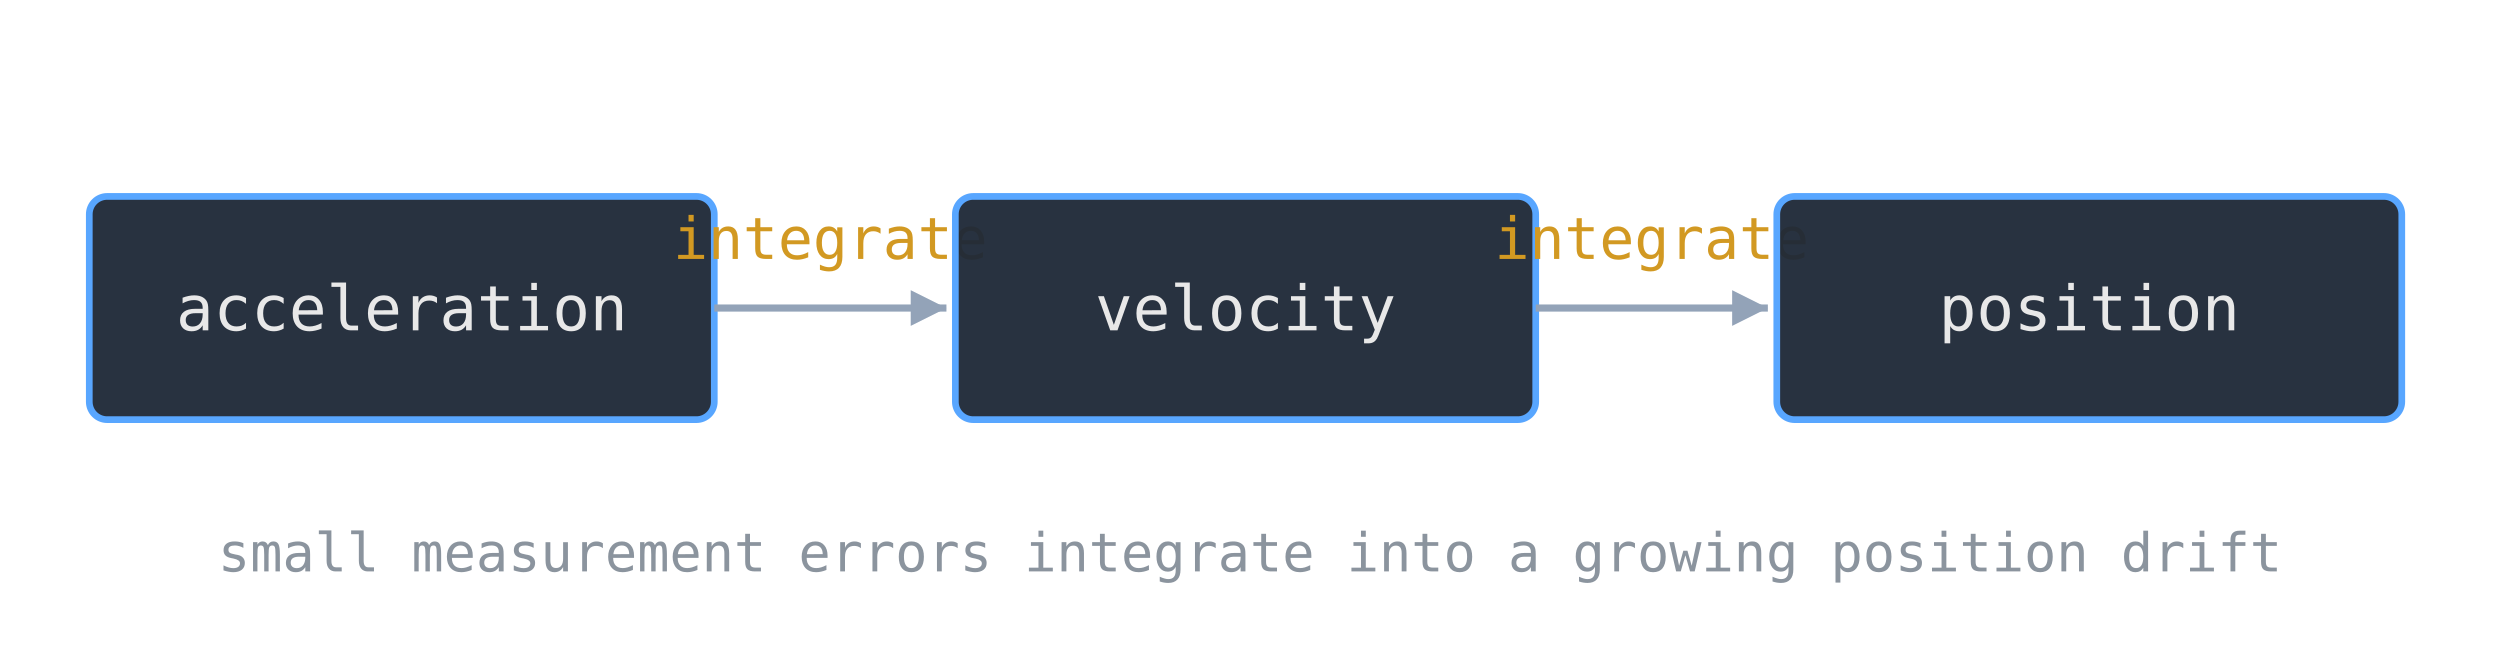
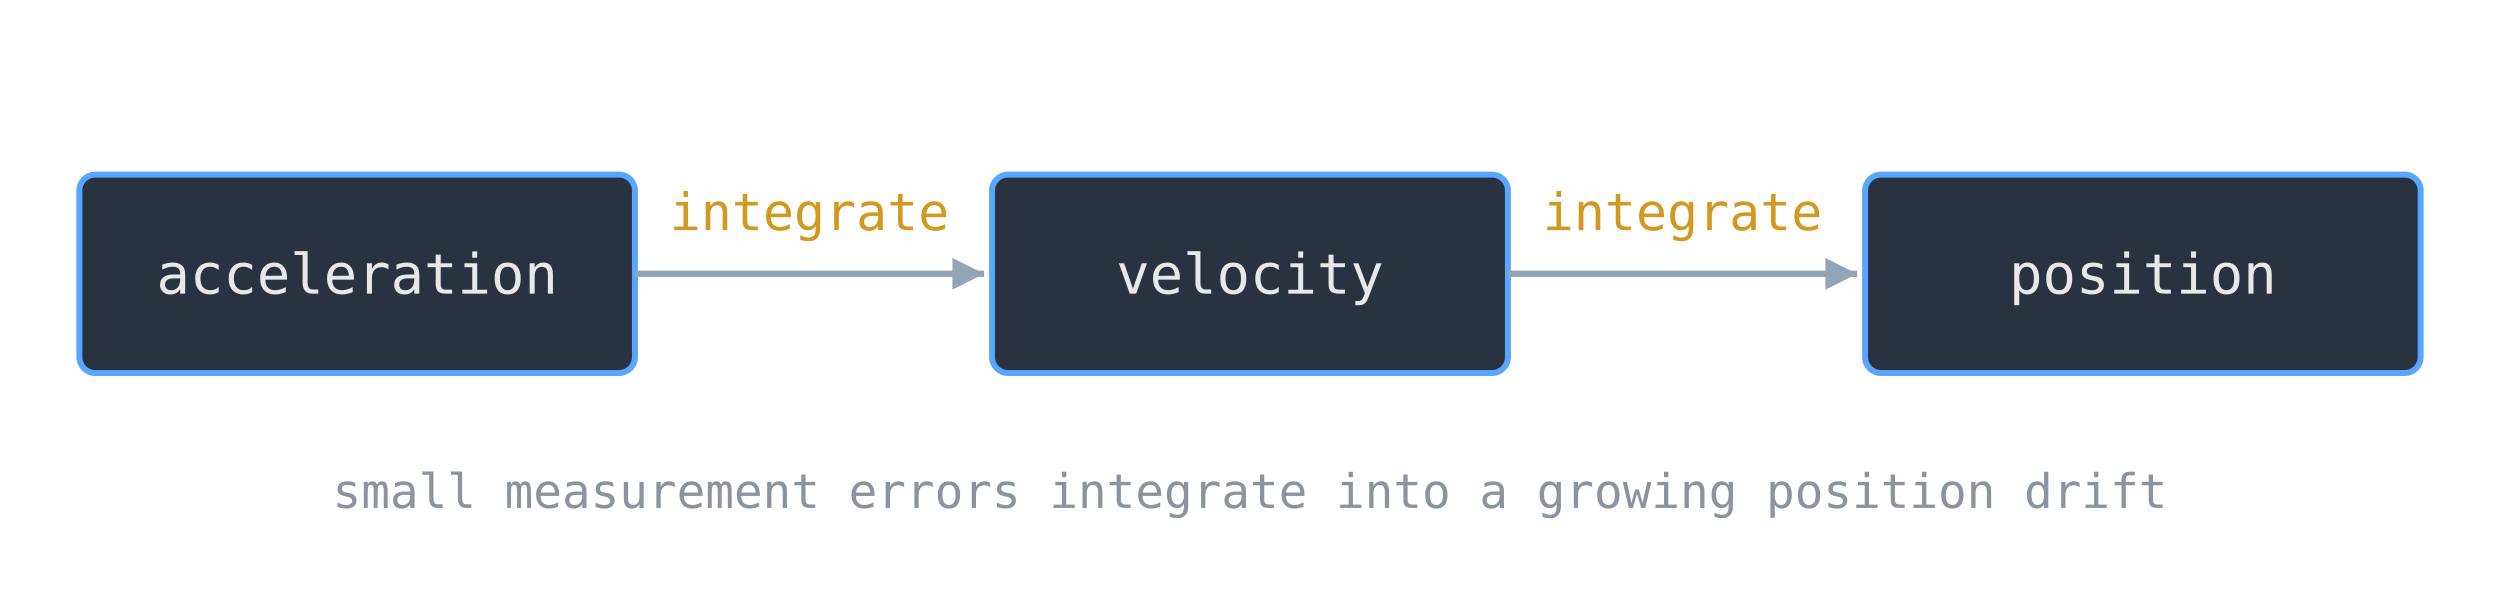
- <svg xmlns="http://www.w3.org/2000/svg" viewBox="0 0 560 150" fill="none" role="img" aria-label="Inertial navigation integrates acceleration into velocity and velocity into position; sensor errors integrate into drift">
+ <svg xmlns="http://www.w3.org/2000/svg" viewBox="0 0 630 150" fill="none" role="img" aria-label="Inertial navigation integrates acceleration into velocity and velocity into position; sensor errors integrate into drift">
  <style>
    text { font-family: 'IBM Plex Mono', 'SF Mono', 'Fira Code', 'Consolas', monospace; }
    .box { fill: rgba(30,40,55,0.95); stroke: #58a6ff; stroke-width: 1.5; }
    .t { fill: #e8e8e8; font-size: 14px; text-anchor: middle; }
    .a { stroke: #93a3b8; stroke-width: 1.6; }
    .op { fill: #d29922; font-size: 13px; text-anchor: middle; }
    .cap { fill: #8b949e; font-size: 12px; text-anchor: middle; }
  </style>
  <rect class="box" x="20" y="44" width="140" height="50" rx="4" />
  <text class="t" x="90" y="74">acceleration</text>
-   <line class="a" x1="160" y1="69" x2="212" y2="69" />
-   <polygon points="212,69 204,65 204,73" fill="#93a3b8" />
-   <text class="op" x="186" y="58">integrate</text>
-   <rect class="box" x="214" y="44" width="130" height="50" rx="4" />
-   <text class="t" x="279" y="74">velocity</text>
-   <line class="a" x1="344" y1="69" x2="396" y2="69" />
-   <polygon points="396,69 388,65 388,73" fill="#93a3b8" />
-   <text class="op" x="370" y="58">integrate</text>
-   <rect class="box" x="398" y="44" width="140" height="50" rx="4" />
-   <text class="t" x="468" y="74">position</text>
-   <text class="cap" x="280" y="128">small measurement errors integrate into a growing position drift</text>
+   <line class="a" x1="160" y1="69" x2="248" y2="69" />
+   <polygon points="248,69 240,65 240,73" fill="#93a3b8" />
+   <text class="op" x="204" y="58">integrate</text>
+   <rect class="box" x="250" y="44" width="130" height="50" rx="4" />
+   <text class="t" x="315" y="74">velocity</text>
+   <line class="a" x1="380" y1="69" x2="468" y2="69" />
+   <polygon points="468,69 460,65 460,73" fill="#93a3b8" />
+   <text class="op" x="424" y="58">integrate</text>
+   <rect class="box" x="470" y="44" width="140" height="50" rx="4" />
+   <text class="t" x="540" y="74">position</text>
+   <text class="cap" x="315" y="128">small measurement errors integrate into a growing position drift</text>
</svg>
